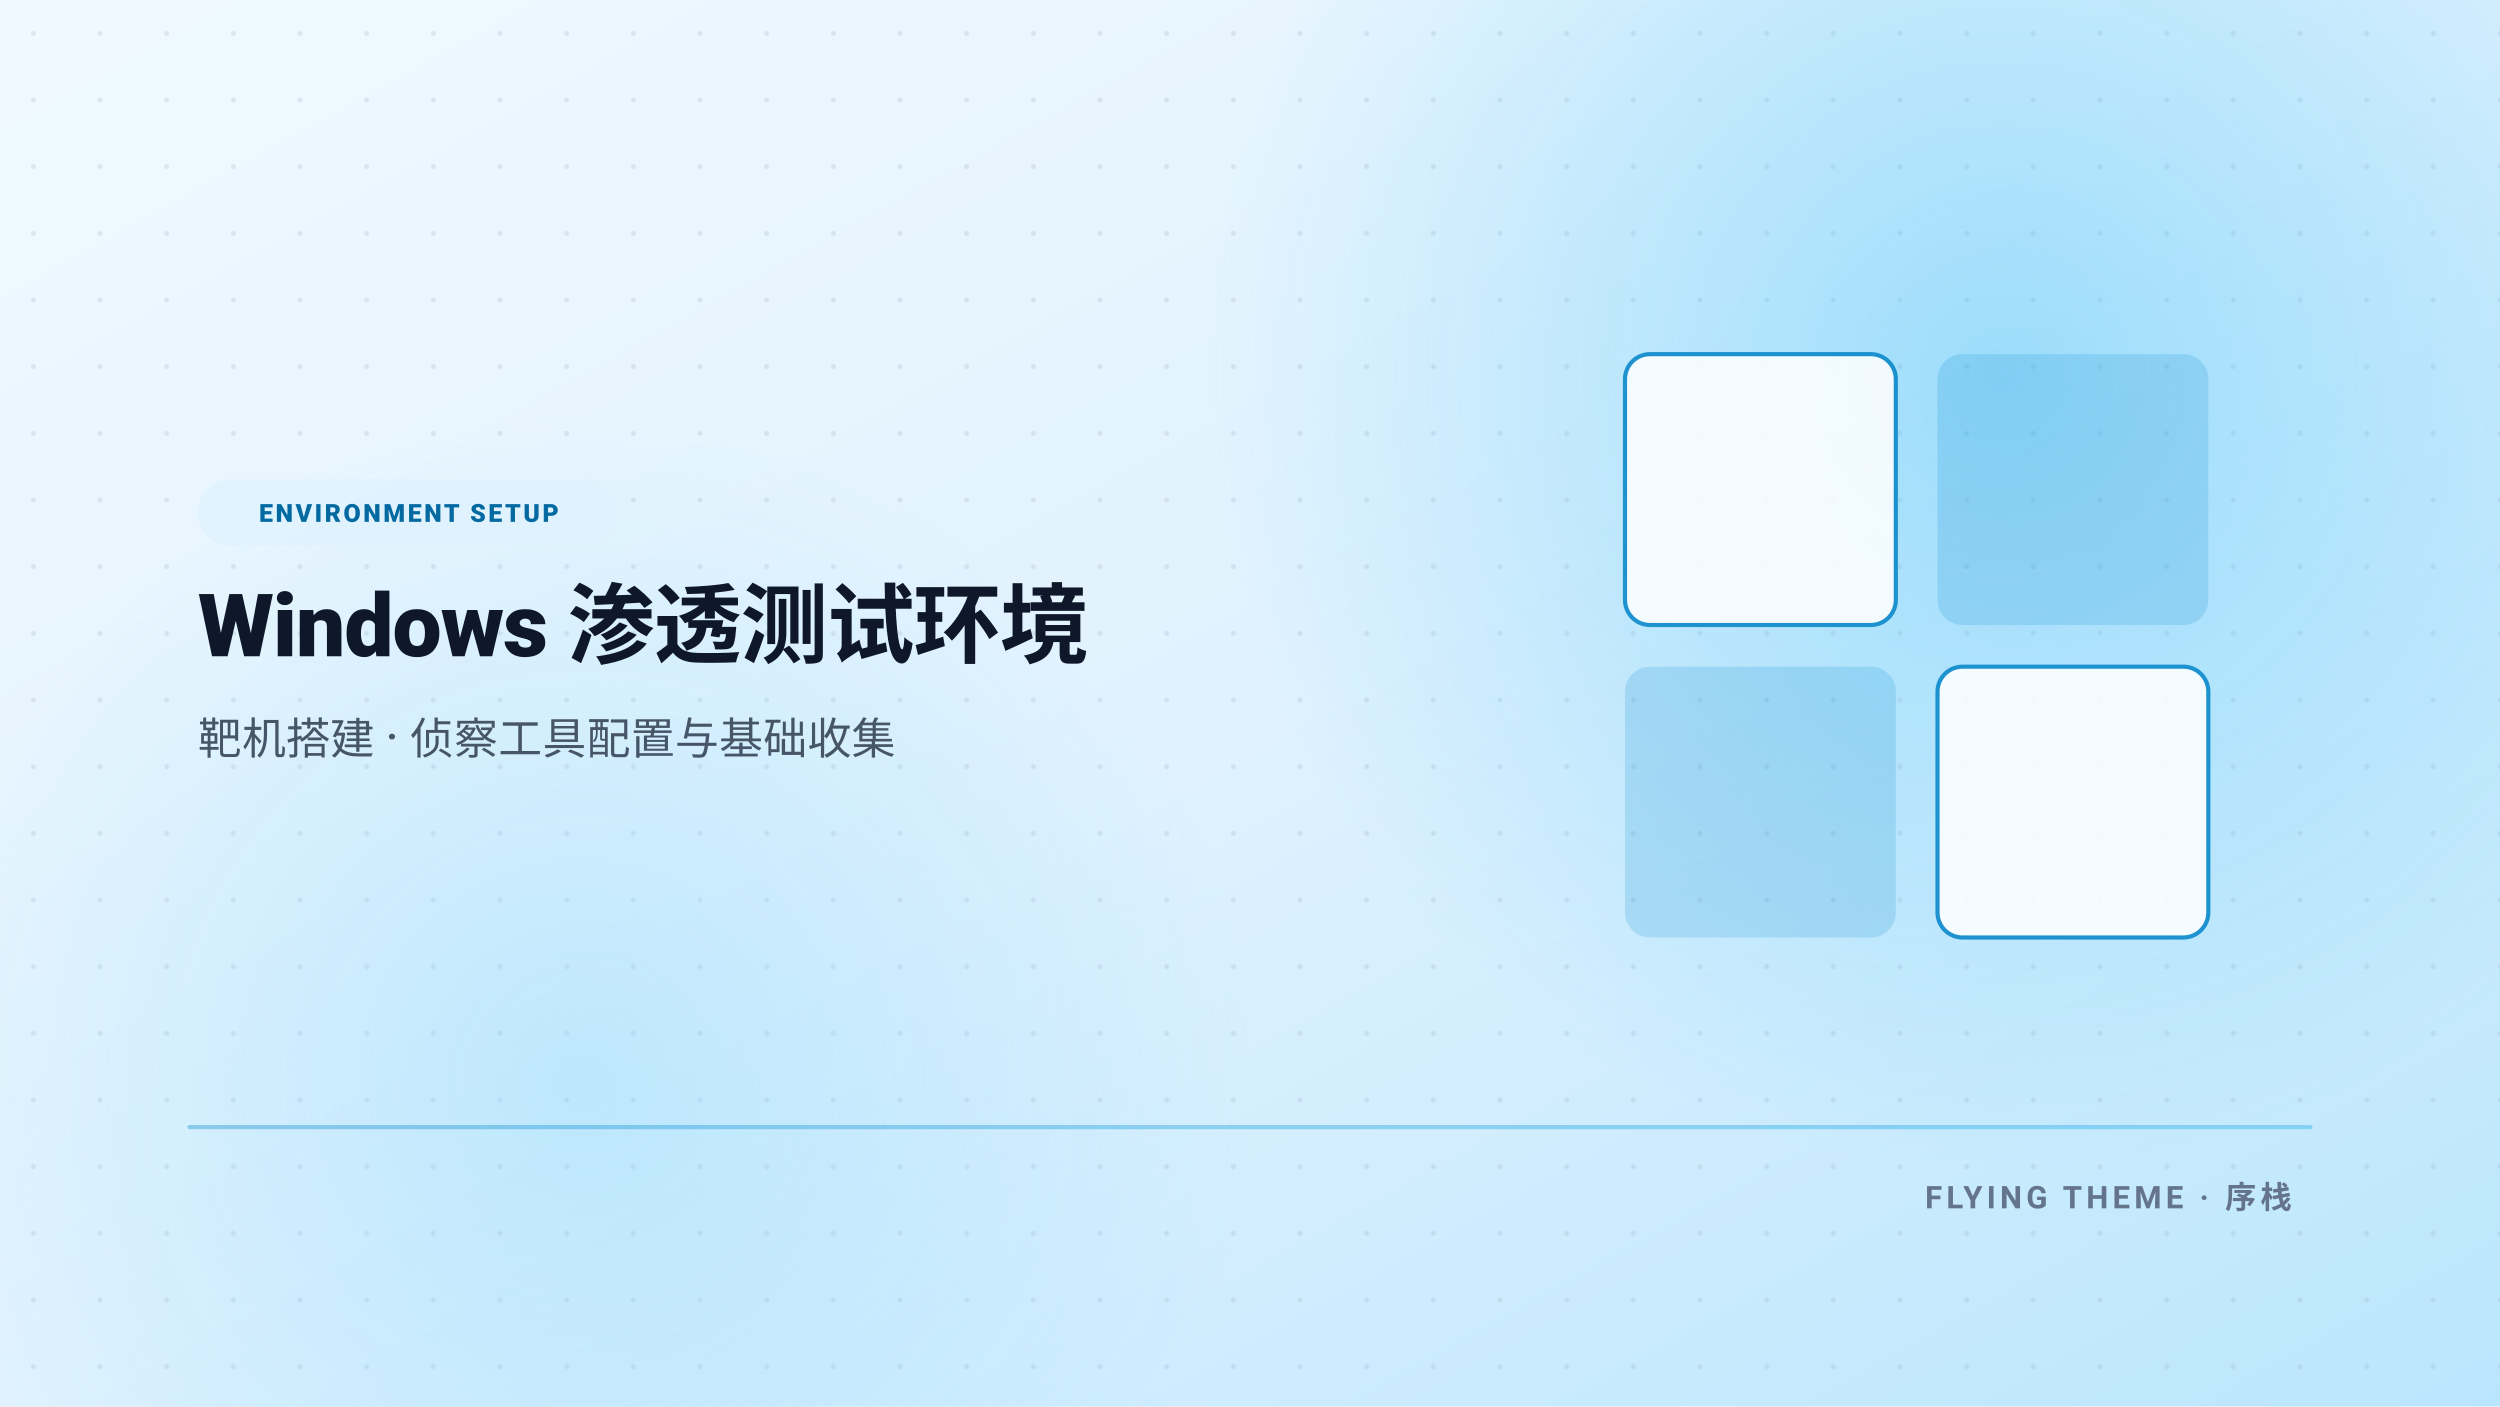
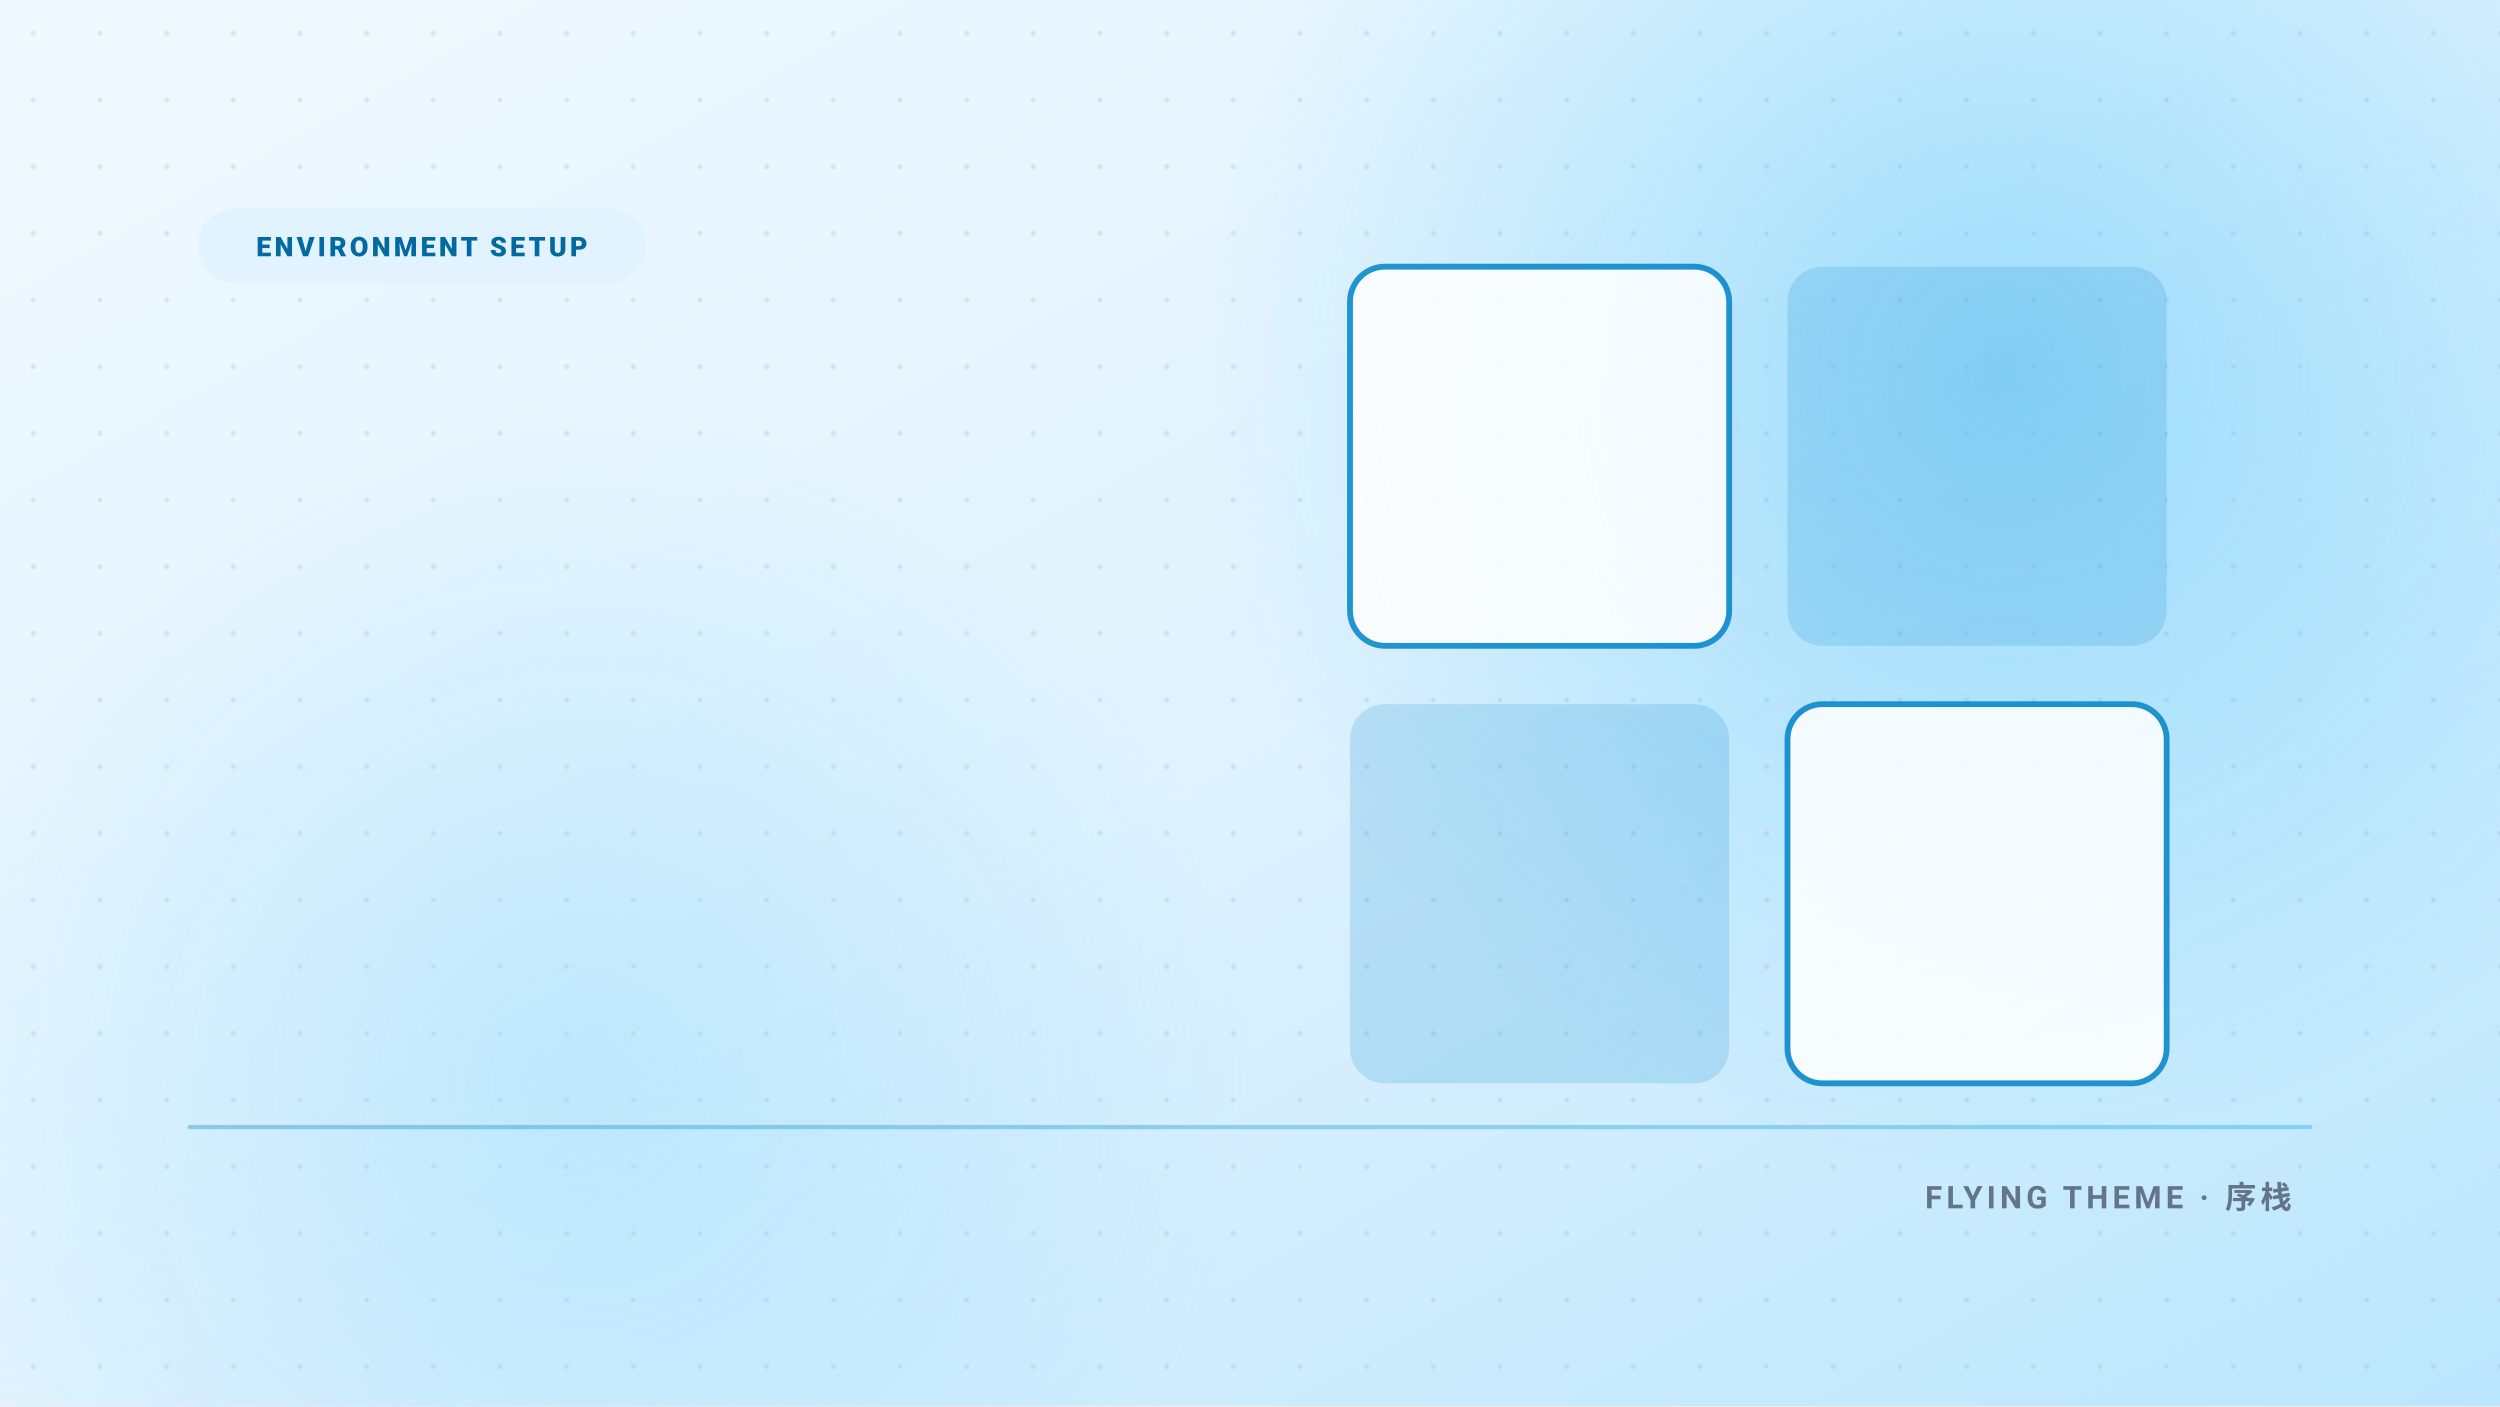
<svg xmlns="http://www.w3.org/2000/svg" viewBox="0 0 1200 675" width="1200" height="675" style="background-color: #F0F9FF;">
  <defs>
    <linearGradient id="bgGrad_windows_pentest_setup" x1="0%" y1="0%" x2="100%" y2="100%">
      <stop offset="0%" stop-color="#F0F9FF" />
      <stop offset="50%" stop-color="#E0F2FE" />
      <stop offset="100%" stop-color="#BAE6FD" />
    </linearGradient>
    <linearGradient id="accentGrad_windows_pentest_setup" x1="0%" y1="0%" x2="100%" y2="0%">
      <stop offset="0%" stop-color="#0284C7" />
      <stop offset="100%" stop-color="#0EA5E9" />
    </linearGradient>
    <pattern id="dotGrid_windows_pentest_setup" width="32" height="32" patternUnits="userSpaceOnUse">
      <circle cx="16" cy="16" r="1.2" fill="#94A3B8" opacity="0.22" />
    </pattern>
    <radialGradient id="glow1_windows_pentest_setup" cx="50%" cy="50%" r="50%">
      <stop offset="0%" stop-color="#38BDF8" stop-opacity="0.4" />
      <stop offset="100%" stop-color="#38BDF8" stop-opacity="0" />
    </radialGradient>
    <radialGradient id="glow2_windows_pentest_setup" cx="50%" cy="50%" r="50%">
      <stop offset="0%" stop-color="#7DD3FC" stop-opacity="0.35" />
      <stop offset="100%" stop-color="#7DD3FC" stop-opacity="0" />
    </radialGradient>
  </defs>
  <rect width="100%" height="100%" fill="url(#bgGrad_windows_pentest_setup)" />
  <rect width="100%" height="100%" fill="url(#dotGrid_windows_pentest_setup)" />
  <circle cx="960" cy="180" r="380" fill="url(#glow1_windows_pentest_setup)" />
  <circle cx="280" cy="520" r="320" fill="url(#glow2_windows_pentest_setup)" />
-   <g transform="translate(760, 150)" opacity="0.85">
+   <g transform="translate(620, 100) scale(1.4)" opacity="0.85">
    <rect x="20" y="20" width="130" height="130" rx="12" fill="#FFFFFF" stroke="#0284C7" stroke-width="2" />
    <rect x="170" y="20" width="130" height="130" rx="12" fill="#0284C7" opacity="0.2" />
    <rect x="20" y="170" width="130" height="130" rx="12" fill="#0284C7" opacity="0.2" />
    <rect x="170" y="170" width="130" height="130" rx="12" fill="#FFFFFF" stroke="#0284C7" stroke-width="2" />
  </g>
  <rect x="90" y="540" width="1020" height="2" fill="url(#accentGrad_windows_pentest_setup)" opacity="0.35" rx="1" />
-   <g transform="translate(95, 230)">
-     <rect x="0" y="0" width="202.5" height="32" rx="16" fill="#E0F2FE" opacity="0.95" />
-     <text x="101.25" y="20.5" text-anchor="middle" font-family="-apple-system, BlinkMacSystemFont, 'Segoe UI', Roboto, sans-serif" font-size="12" font-weight="800" fill="#0369A1" letter-spacing="1.2">
+   <g transform="translate(95, 100)">
+     <rect x="0" y="0" width="215" height="36" rx="18" fill="#E0F2FE" opacity="0.95" />
+     <text x="107.5" y="23" text-anchor="middle" font-family="system-ui, -apple-system, BlinkMacSystemFont, 'Segoe UI', Roboto, sans-serif" font-size="13" font-weight="800" fill="#0369A1" letter-spacing="1.5">
      ENVIRONMENT SETUP
-     </text>
-     <text x="0" y="85" font-family="-apple-system, BlinkMacSystemFont, 'Segoe UI', Roboto, sans-serif" font-size="42" font-weight="800" fill="#0F172A" letter-spacing="-0.5">
-       Windows 渗透测试环境
-     </text>
-     <text x="0" y="132" font-family="-apple-system, BlinkMacSystemFont, 'Segoe UI', Roboto, sans-serif" font-size="21" font-weight="500" fill="#475569" letter-spacing="0.2">
-       靶机搭建 · 侦察工具配置与基础收集
    </text>
  </g>
  <g transform="translate(1100, 580)">
-     <text text-anchor="end" font-family="-apple-system, BlinkMacSystemFont, 'Segoe UI', Roboto, sans-serif" font-size="15" font-weight="600" fill="#64748B" letter-spacing="2">
+     <text text-anchor="end" font-family="system-ui, -apple-system, BlinkMacSystemFont, 'Segoe UI', Roboto, sans-serif" font-size="15" font-weight="600" fill="#64748B" letter-spacing="2">
      FLYING THEME · 序栈
    </text>
  </g>
</svg>
